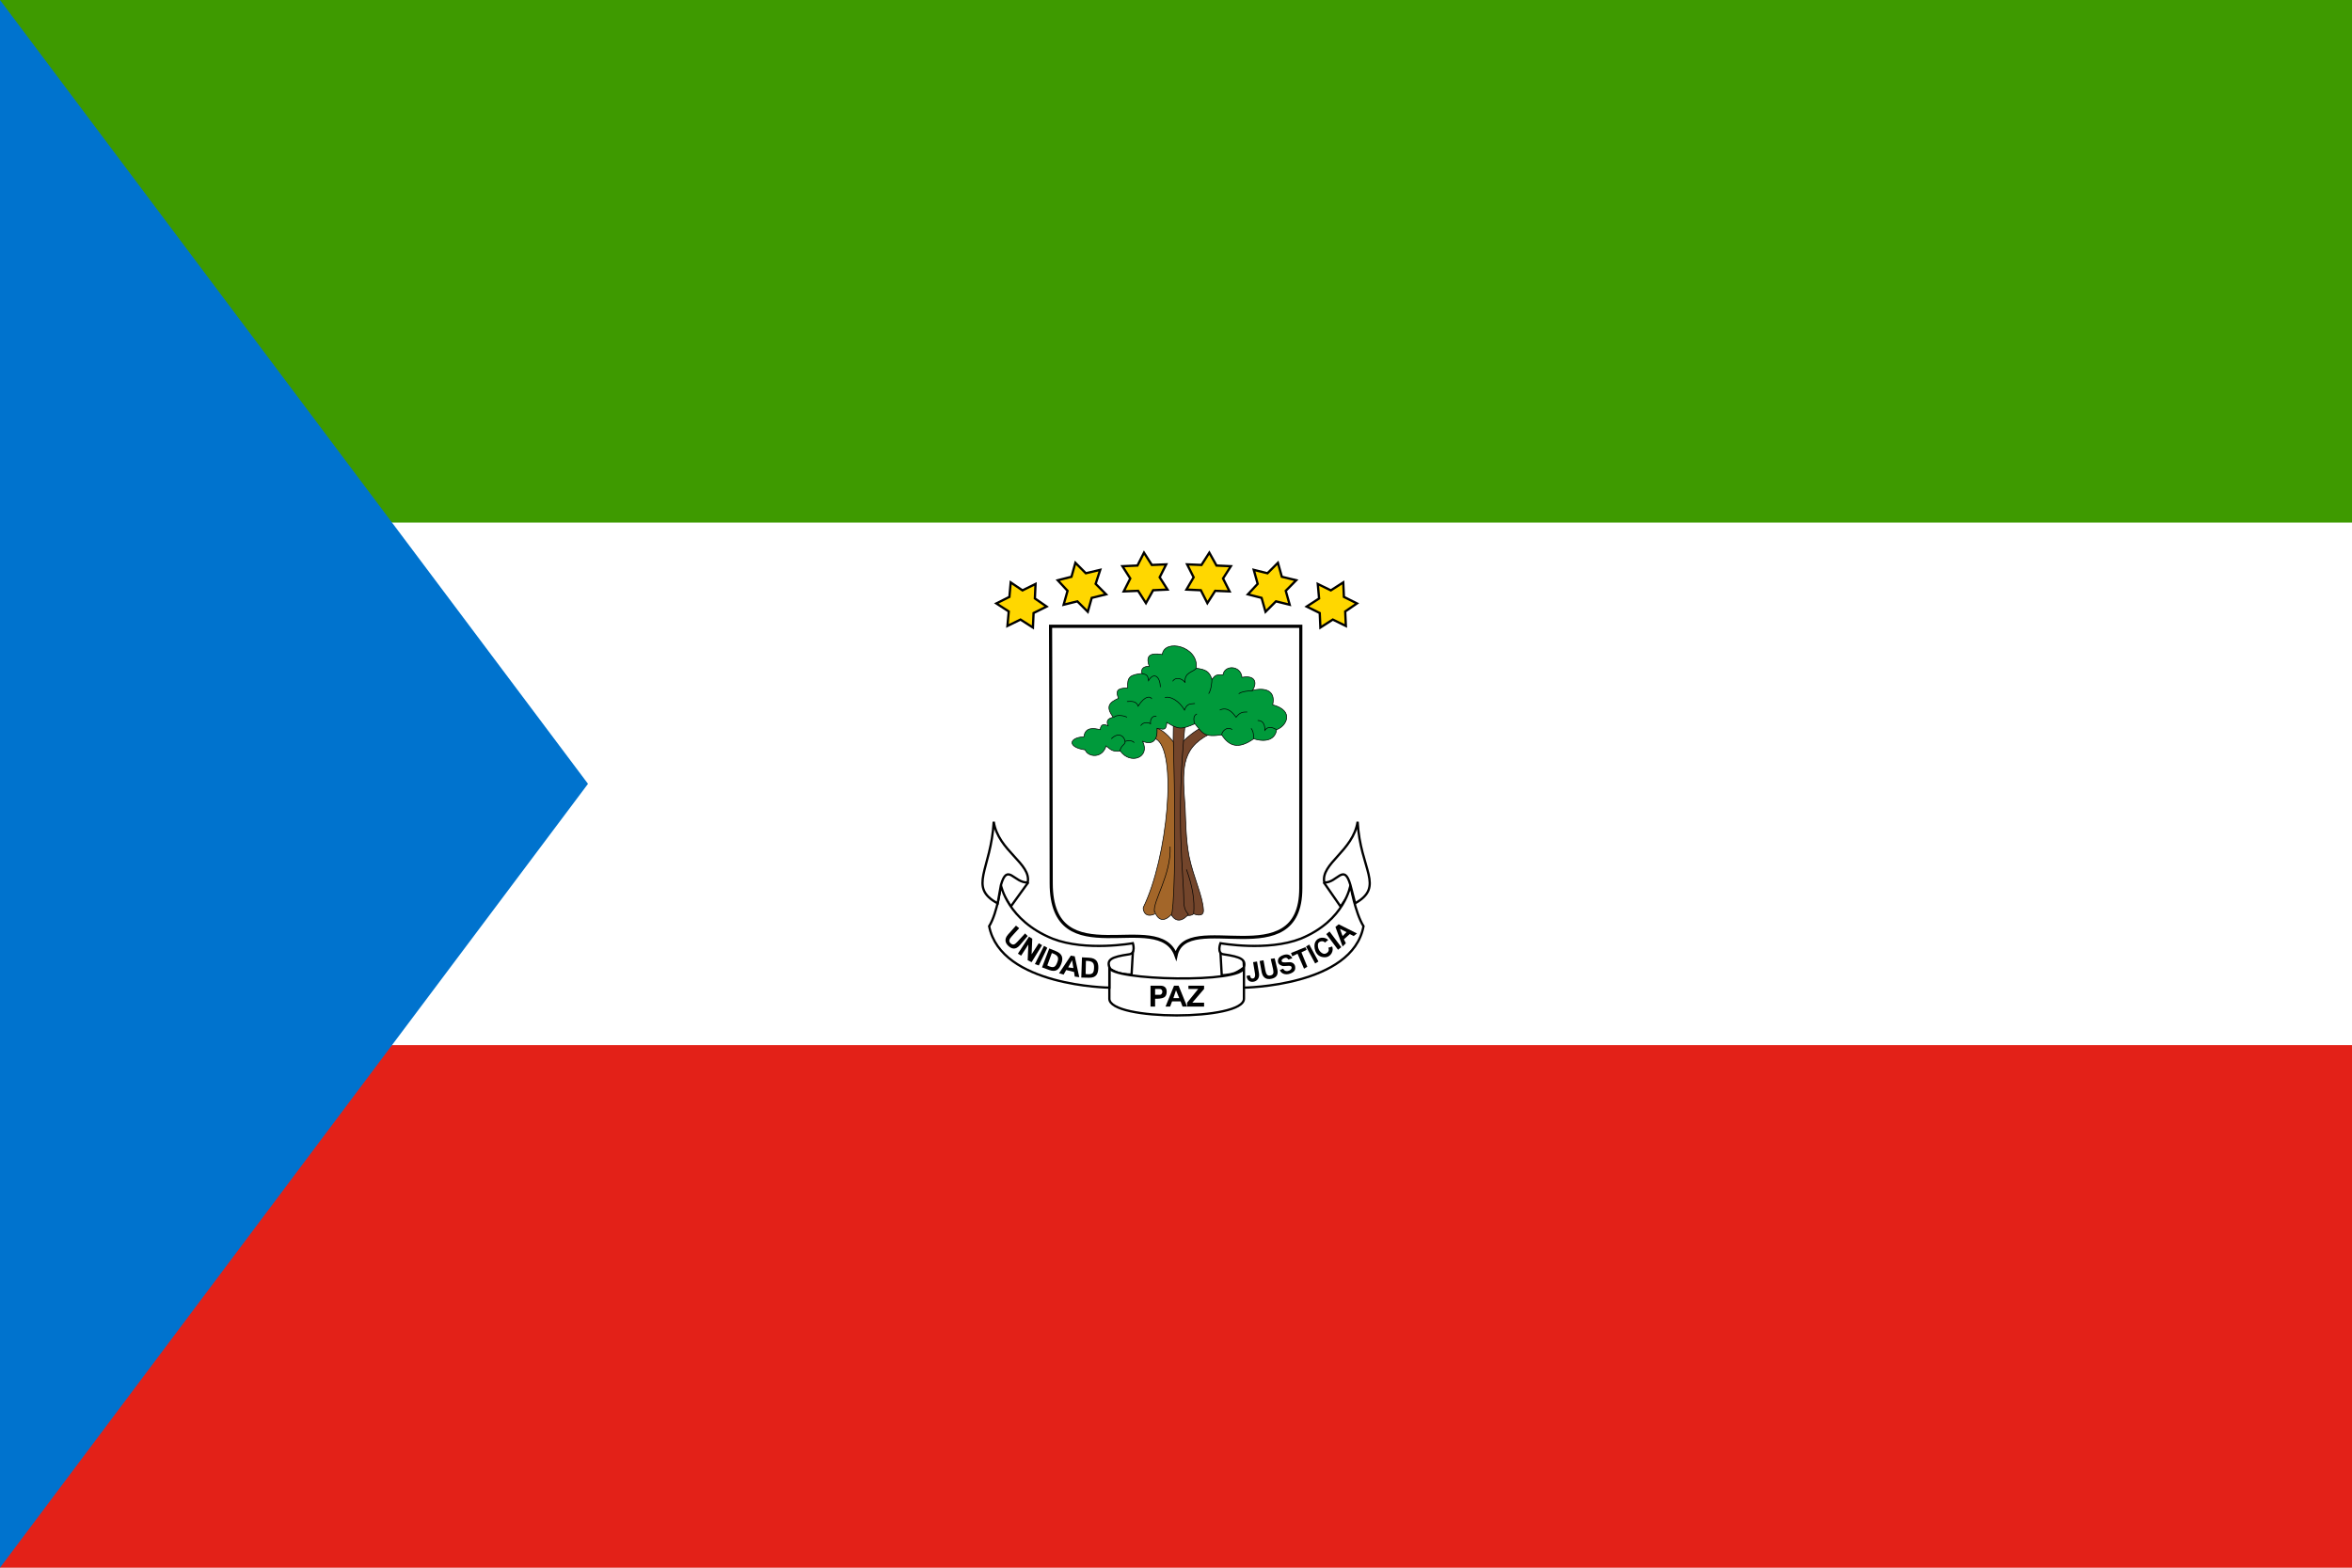
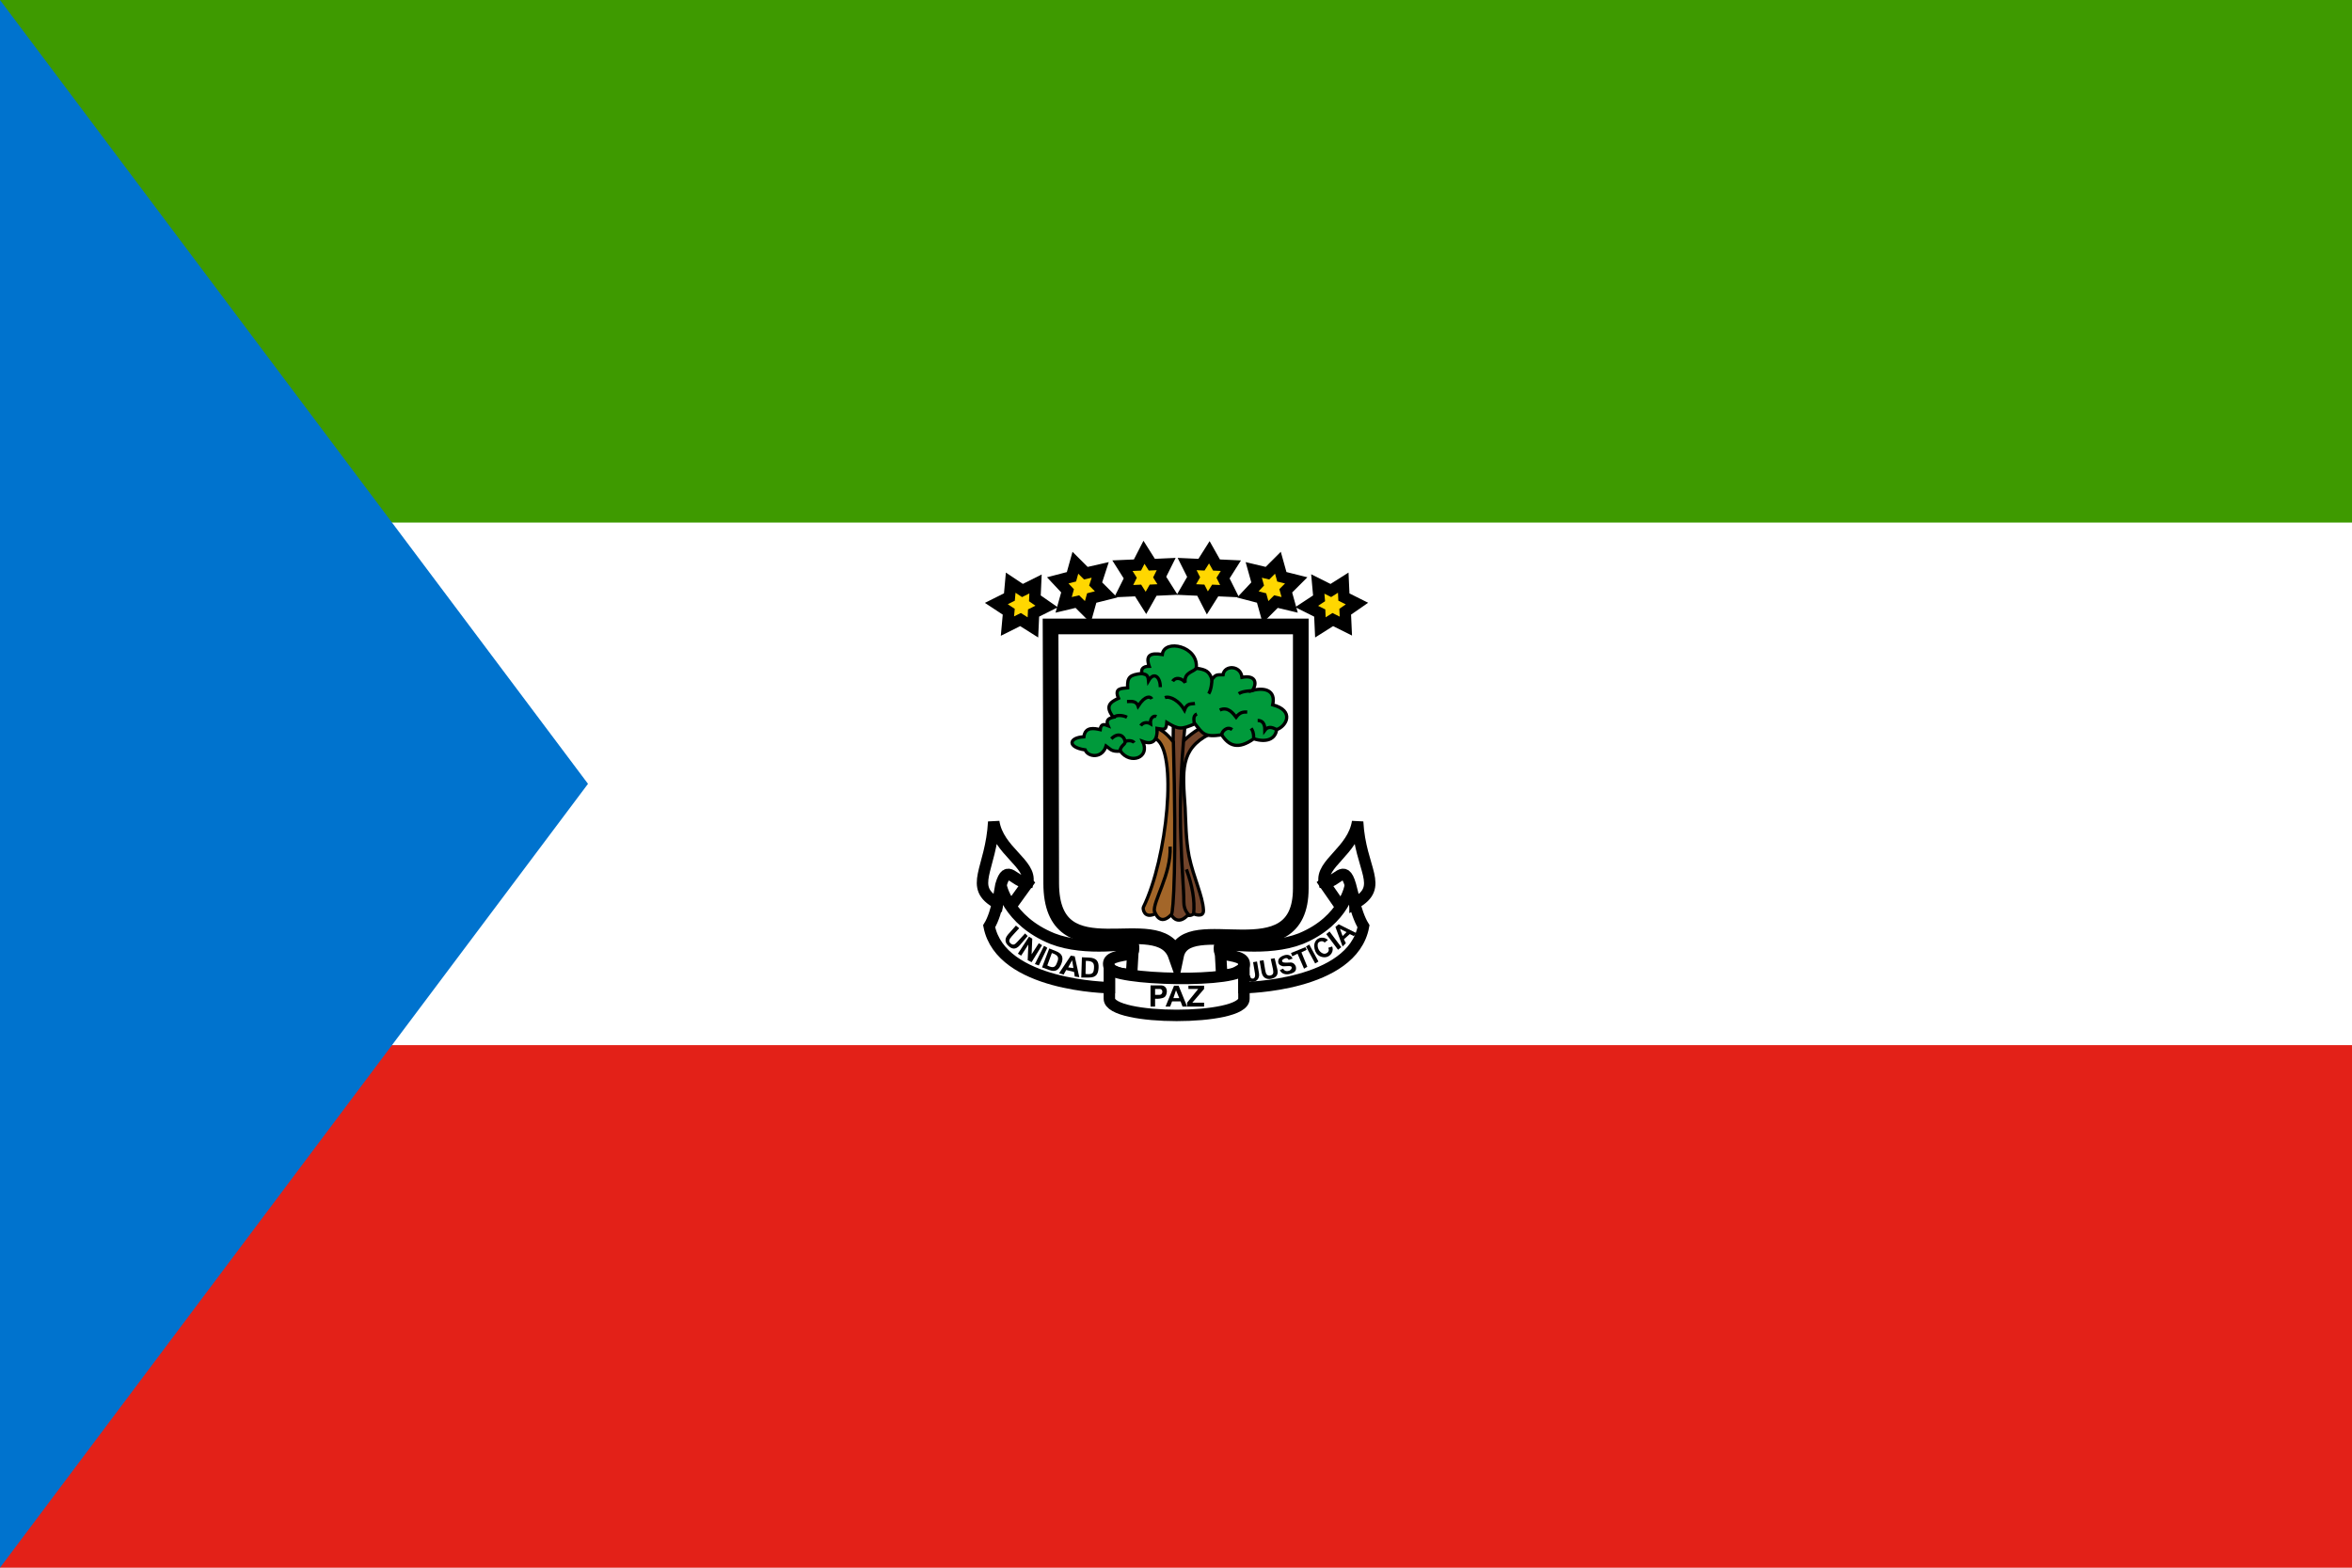
- <svg xmlns="http://www.w3.org/2000/svg" viewBox="0 0 3600 2400">
-   <rect width="3600" height="2400" fill="#e32118" />
-   <rect width="3600" height="1600" fill="#fff" />
-   <rect width="3600" height="800" fill="#3e9a00" />
-   <path d="M0,0V2400L900,1200z" fill="#0073ce" />
-   <g stroke="#000">
-     <g id="shield">
-       <path fill="#fff" stroke-width="4.8" d="M1608,958.8H1991V1360C1991,1495 1815,1391 1800,1463C1774,1389 1609,1496 1609,1352C1609,1212 1608,958.8 1608,958.8z" />
-       <path fill="#73452b" d="M1827,1399C1827,1399 1822,1404 1813,1400C1804,1396 1803,1143 1803,1143C1823,1121 1839,1114 1839,1114C1839,1114 1851,1124 1851,1124C1806,1147 1810,1180 1814,1237C1815,1258 1815,1285 1820,1311C1827,1344 1841,1372 1842,1393C1843,1406 1827,1399 1827,1399z" />
-       <path fill="#73452b" d="M1796,1108H1814C1799,1253 1812,1339 1812,1381C1812,1395 1820,1400 1819,1400C1801,1420 1792,1399 1792,1399z" />
-       <path fill="#a36629" d="M1768,1399C1751,1407 1749,1391 1750,1389C1787,1314 1803,1149 1769,1131C1769,1131 1771,1115 1771,1115C1784,1119 1796,1136 1796,1136C1801,1321 1796,1397 1793,1400C1775,1419 1768,1397 1767,1395" />
-       <path fill="none" d="M1767,1396C1764,1380 1793,1339 1791,1296" />
-       <path fill="none" d="M1816,1331C1825,1356 1829,1378 1827,1399" />
-       <path fill="#009a3b" d="M1855,1040C1861,1033 1861,1033 1872,1033C1874,1018 1899,1018 1901,1037C1921,1033 1925,1045 1917,1057C1936,1052 1953,1057 1948,1079C1982,1088 1969,1112 1954,1117C1952,1132 1938,1137 1919,1131C1895,1148 1881,1142 1870,1125C1843,1129 1841,1123 1829,1108C1808,1117 1804,1117 1786,1106C1785,1120 1780,1116 1771,1115C1772,1133 1765,1141 1749,1135C1761,1160 1730,1171 1715,1150C1701,1151 1700,1147 1693,1142C1687,1162 1665,1159 1661,1148C1633,1144 1636,1129 1659,1128C1661,1112 1675,1115 1684,1117C1685,1107 1691,1109 1696,1111C1693,1104 1695,1100 1704,1098C1691,1081 1699,1075 1712,1069C1705,1053 1717,1054 1726,1053C1725,1036 1730,1033 1748,1031C1746,1025 1749,1020 1759,1020C1753,1003 1761,999.1 1779,1002C1782,977.3 1835,989 1831,1023C1846,1025 1851,1028 1855,1040z" />
-       <g fill="none" stroke="#000">
-         <path d="M1748,1031C1752,1033 1757,1031 1758,1042C1766,1028 1776,1036 1776,1052" />
-         <path d="M1831,1023C1827,1029 1812,1029 1814,1045C1809,1038 1799,1036 1795,1043" />
-         <path d="M1855,1040C1855,1044 1854,1056 1850,1062" />
-         <path d="M1917,1057C1918,1058 1903,1057 1896,1062" />
-         <path d="M1954,1117C1950,1115 1942,1110 1936,1118C1936,1114 1936,1103 1925,1103" />
-         <path d="M1919,1131C1919,1121 1917,1118 1915,1115" />
-         <path d="M1886,1117C1878,1111 1870,1120 1870,1125" />
-         <path d="M1828,1108C1828,1104 1825,1096 1832,1093" />
-         <path d="M1714,1150C1716,1140 1723,1140 1722,1135C1721,1127 1712,1120 1701,1131" />
-         <path d="M1722,1135C1728,1133 1734,1134 1736,1137" />
-         <path d="M1705,1098C1709,1094 1719,1095 1725,1098" />
-         <path d="M1725,1074C1730,1074 1739,1072 1742,1081C1753,1064 1761,1066 1763,1070" />
-         <path d="M1783,1068C1791,1065 1805,1073 1813,1087C1817,1076 1823,1078 1829,1077" />
-         <path d="M1867,1087C1880,1081 1888,1093 1892,1098C1898,1090 1903,1090 1909,1090" />
-         <path d="M1746,1111C1749,1106 1756,1105 1761,1108C1760,1099 1766,1095 1770,1097" />
+ <svg xmlns="http://www.w3.org/2000/svg" version="1.1" id="Layer_1" x="0px" y="0px" viewBox="0 0 720 480" style="enable-background:new 0 0 720 480;" xml:space="preserve">
+   <g>
+     <rect style="fill:#E32118;" width="720" height="480" />
+     <rect style="fill:#FFFFFF;" width="720" height="320" />
+     <rect style="fill:#3E9A00;" width="720" height="160" />
+     <path style="fill:#0073CE;" d="M0,0v480l180-240L0,0z" />
+     <g>
+       <g id="shield">
+         <path style="fill:#FFFFFF;stroke:#000000;stroke-width:4.8;" d="M321.6,191.8h76.6V272c0,27-35.2,6.2-38.2,20.6     c-5.2-14.8-38.2,6.6-38.2-22.2C321.8,242.4,321.6,191.8,321.6,191.8z" />
+         <path style="fill:#73452B;stroke:#000000;" d="M365.4,279.8c0,0-1,1-2.8,0.2c-1.8-0.8-2-51.4-2-51.4c4-4.4,7.2-5.8,7.2-5.8l2.4,2     c-9,4.6-8.2,11.2-7.4,22.6c0.2,4.2,0.2,9.6,1.2,14.8c1.4,6.6,4.2,12.2,4.4,16.4C368.6,281.2,365.4,279.8,365.4,279.8z" />
+         <path style="fill:#73452B;stroke:#000000;" d="M359.2,221.6h3.6c-3,29-0.4,46.2-0.4,54.6c0,2.8,1.6,3.8,1.4,3.8     c-3.6,4-5.4-0.2-5.4-0.2L359.2,221.6z" />
+         <path style="fill:#A36629;stroke:#000000;" d="M353.6,279.8c-3.4,1.6-3.8-1.6-3.6-2c7.4-15,10.6-48,3.8-51.6l0.4-3.2     c2.6,0.8,5,4.2,5,4.2c1,37,0,52.2-0.6,52.8c-3.6,3.8-5-0.6-5.2-1" />
+         <path style="fill:none;stroke:#000000;" d="M353.4,279.2c-0.6-3.2,5.2-11.4,4.8-20" />
+         <path style="fill:none;stroke:#000000;" d="M363.2,266.2c1.8,5,2.6,9.4,2.2,13.6" />
+         <path style="fill:#009A3B;stroke:#000000;" d="M371,208c1.2-1.4,1.2-1.4,3.4-1.4c0.4-3,5.4-3,5.8,0.8c4-0.8,4.8,1.6,3.2,4     c3.8-1,7.2,0,6.2,4.4c6.8,1.8,4.2,6.6,1.2,7.6c-0.4,3-3.2,4-7,2.8c-4.8,3.4-7.6,2.2-9.8-1.2c-5.4,0.8-5.8-0.4-8.2-3.4     c-4.2,1.8-5,1.8-8.6-0.4c-0.2,2.8-1.2,2-3,1.8c0.2,3.6-1.2,5.2-4.4,4c2.4,5-3.8,7.2-6.8,3c-2.8,0.2-3-0.6-4.4-1.6     c-1.2,4-5.6,3.4-6.4,1.2c-5.6-0.8-5-3.8-0.4-4c0.4-3.2,3.2-2.6,5-2.2c0.2-2,1.4-1.6,2.4-1.2c-0.6-1.4-0.2-2.2,1.6-2.6     c-2.6-3.4-1-4.6,1.6-5.8c-1.4-3.2,1-3,2.8-3.2c-0.2-3.4,0.8-4,4.4-4.4c-0.4-1.2,0.2-2.2,2.2-2.2c-1.2-3.4,0.4-4.2,4-3.6     c0.6-4.9,11.2-2.6,10.4,4.2C369.2,205,370.2,205.6,371,208z" />
+         <g>
+           <path style="fill:none;stroke:#000000;" d="M349.6,206.2c0.8,0.4,1.8,0,2,2.2c1.6-2.8,3.6-1.2,3.6,2" />
+           <path style="fill:none;stroke:#000000;" d="M366.2,204.6c-0.8,1.2-3.8,1.2-3.4,4.4c-1-1.4-3-1.8-3.8-0.4" />
+           <path style="fill:none;stroke:#000000;" d="M371,208c0,0.8-0.2,3.2-1,4.4" />
+           <path style="fill:none;stroke:#000000;" d="M383.4,211.4c0.2,0.2-2.8,0-4.2,1" />
+           <path style="fill:none;stroke:#000000;" d="M390.8,223.4c-0.8-0.4-2.4-1.4-3.6,0.2c0-0.8,0-3-2.2-3" />
+           <path style="fill:none;stroke:#000000;" d="M383.8,226.2c0-2-0.4-2.6-0.8-3.2" />
+           <path style="fill:none;stroke:#000000;" d="M377.2,223.4c-1.6-1.2-3.2,0.6-3.2,1.6" />
+           <path style="fill:none;stroke:#000000;" d="M365.6,221.6c0-0.8-0.6-2.4,0.8-3" />
+           <path style="fill:none;stroke:#000000;" d="M342.8,230c0.4-2,1.8-2,1.6-3c-0.2-1.6-2-3-4.2-0.8" />
+           <path style="fill:none;stroke:#000000;" d="M344.4,227c1.2-0.4,2.4-0.2,2.8,0.4" />
+           <path style="fill:none;stroke:#000000;" d="M341,219.6c0.8-0.8,2.8-0.6,4,0" />
+           <path style="fill:none;stroke:#000000;" d="M345,214.8c1,0,2.8-0.4,3.4,1.4c2.2-3.4,3.8-3,4.2-2.2" />
+           <path style="fill:none;stroke:#000000;" d="M356.6,213.6c1.6-0.6,4.4,1,6,3.8c0.8-2.2,2-1.8,3.2-2" />
+           <path style="fill:none;stroke:#000000;" d="M373.4,217.4c2.6-1.2,4.2,1.2,5,2.2c1.2-1.6,2.2-1.6,3.4-1.6" />
+           <path style="fill:none;stroke:#000000;" d="M349.2,222.2c0.6-1,2-1.2,3-0.6c-0.2-1.8,1-2.6,1.8-2.2" />
+         </g>
      </g>
-     </g>
-     <g id="stars" fill="#ffd700" stroke-width="3.5">
-       <path d="M1787,902.6 1765,903.6 1754,923.3 1742,904.5 1720,905.4 1730,885.6 1718,866.8 1741,865.8 1751,846.1 1763,864.9 1785,864 1775,883.8z" />
-       <path d="M1693,909.9 1671,915.3 1665,936.6 1649,920.6 1628,925.8 1634,904.5 1619,888.3 1640,883 1646,861.6 1662,877.6 1684,872.4 1677,893.8z" />
-       <path d="M1602,928.6 1582,938.5 1581,960.7 1562,948.5 1542,958.3 1544,936.1 1525,923.8 1545,913.8 1547,891.6 1565,903.8 1585,894 1584,916.2z" />
-       <path d="M1816,902.6 1838,903.6 1848,923.3 1860,904.5 1882,905.4 1872,885.6 1884,866.8 1862,865.8 1851,846.1 1839,864.9 1817,864 1827,883.8z" />
-       <path d="M1910,909.9 1931,915.3 1937,936.6 1953,920.6 1974,925.8 1968,904.5 1984,888.3 1962,883 1956,861.6 1940,877.6 1919,872.4 1925,893.8z" />
-       <path d="M2000,928.6 2020,938.5 2021,960.7 2040,948.5 2060,958.3 2059,936.1 2077,923.8 2057,913.8 2056,891.6 2037,903.8 2017,894 2019,916.2z" />
-     </g>
-     <g id="motto">
-       <g fill="#fff" stroke-width="3.5">
-         <path d="M2027,1352 2052,1388 2075,1354 2059,1325z" />
-         <path d="M1868,1457 1870,1493C1870,1493 1880,1493 1889,1490C1897,1487 1904,1481 1904,1481L1903,1462z" />
-         <path d="M1734,1457 1732,1492C1732,1492 1723,1492 1714,1490C1706,1488 1699,1483 1699,1483L1689,1459z" />
-         <path d="M1573,1352 1547,1388 1519,1342 1540,1320z" />
-         <path d="M1698,1529C1698,1563 1904,1563 1904,1529V1481C1904,1506 1698,1501 1698,1481z" />
-         <path d="M1514,1418C1532,1510 1698,1512 1698,1512C1698,1512 1698,1481 1698,1481C1694,1469 1701,1465 1728,1461C1739,1460 1734,1444 1734,1444C1734,1444 1662,1457 1611,1437C1542,1409 1532,1355 1532,1355C1532,1355 1527,1397 1514,1418z" />
-         <path d="M2087,1418C2070,1510 1904,1512 1904,1512C1904,1512 1904,1481 1904,1481C1907,1469 1900,1465 1873,1461C1862,1460 1868,1444 1868,1444C1868,1444 1940,1457 1991,1437C2059,1409 2067,1355 2067,1355C2067,1355 2074,1397 2087,1418z" />
-         <path d="M1527,1383C1481,1358 1517,1332 1521,1258C1528,1303 1579,1322 1573,1351C1552,1352 1542,1320 1532,1355C1532,1355 1527,1383 1527,1383z" />
-         <path d="M2074,1383C2120,1357 2082,1332 2078,1258C2071,1303 2021,1322 2027,1351C2047,1352 2057,1320 2067,1355C2067,1355 2074,1382 2074,1382z" />
+       <g id="stars">
+         <path style="fill:#FFD700;stroke:#000000;stroke-width:3.5;" d="M357.4,180.5l-4.4,0.2l-2.2,3.9l-2.4-3.8l-4.4,0.2l2-4l-2.4-3.8     l4.6-0.2l2-3.9l2.4,3.8l4.4-0.2l-2,4L357.4,180.5z" />
+         <path style="fill:#FFD700;stroke:#000000;stroke-width:3.5;" d="M338.6,182l-4.4,1.1l-1.2,4.3l-3.2-3.2l-4.2,1l1.2-4.3l-3-3.2     l4.2-1.1l1.2-4.3l3.2,3.2l4.4-1l-1.4,4.3L338.6,182z" />
+         <path style="fill:#FFD700;stroke:#000000;stroke-width:3.5;" d="M320.4,185.7l-4,2l-0.2,4.4l-3.8-2.4l-4,2l0.4-4.4l-3.8-2.5l4-2     l0.4-4.4l3.6,2.4l4-2l-0.2,4.4L320.4,185.7z" />
+         <path style="fill:#FFD700;stroke:#000000;stroke-width:3.5;" d="M363.2,180.5l4.4,0.2l2,3.9l2.4-3.8l4.4,0.2l-2-4l2.4-3.8     l-4.4-0.2l-2.2-3.9l-2.4,3.8l-4.4-0.2l2,4L363.2,180.5z" />
+         <path style="fill:#FFD700;stroke:#000000;stroke-width:3.5;" d="M382,182l4.2,1.1l1.2,4.3l3.2-3.2l4.2,1l-1.2-4.3l3.2-3.2     l-4.4-1.1l-1.2-4.3l-3.2,3.2l-4.2-1l1.2,4.3L382,182z" />
+         <path style="fill:#FFD700;stroke:#000000;stroke-width:3.5;" d="M400,185.7l4,2l0.2,4.4l3.8-2.4l4,2l-0.2-4.4l3.6-2.5l-4-2     l-0.2-4.4l-3.8,2.4l-4-2l0.4,4.4L400,185.7z" />
      </g>
-       <g fill="#000" stroke="none">
-         <path d="m1555,1417,5,4-11,12c-4.403,4.803-5.467,7.981-2.409,10.905,3.796,3.63,6.465,2.368,10.409-1.905l12-13,4,4-11.989,13.989c-6.508,7.594-12.55,5.856-17.618,1.123-4.416-4.124-6.947-10.102-0.454-17.454l12.1-13.6z" />
-         <path d="m1575,1434,5,3-1,24,11-17,5,3-16,26-6-3,1-24-11,17-5-3z" />
-         <path d="m1584,1476,14-28,5,3-13,27z" />
-         <path d="m1606,1452-11.04,28.98,11.04,4.02c10.29,3.75,15.12-0.78,18.39-9.48,3.3-8.85,1.86-15.36-8.43-19.5l-9.96-4.02zm3.96,7.02c10.35,3.6,10.98,7.53,8.16,14.64-2.73,6.75-5.28,9.39-15.12,4.32l6.96-18.96z" />
-         <path d="m1639,1463-18,27,6.96,2.04,4.02-7.02,12,3,1.02,7.02,6.96,0.96-6.96-31.98-6-1.02zm1.98,7.02,1.98,12-7.98-1.02,6-10.98z" />
-         <path d="m1656.1,1465.6-1.084,30.99,11.772,0.231c10.941,0.207,14.051-5.62,14.318-14.91,0.271-9.451-3.208-15.154-14.298-15.716l-10.708-0.596zm6.003,5.377c10.964,0.044,12.838,3.543,12.453,11.195-0.366,7.273-1.955,10.588-12.884,8.969l0.43-20.164z" />
-         <path d="m1761,1509v31.98h7.02v-12s6,0.36,10.98-0.96c3.93-1.02,6.66-3.54,6.75-9.75,0.09-6.09-3.45-9.27-9.57-9.27h-15.2zm7.02,4.98,7.05,0.09c5.88,0,4.77,8.91,0.18,8.91h-7.23v-9z" />
-         <path d="m1797,1509-13.02,31.98h7.02l3-7.98h13.02l3,7.98h6.96l-13-32h-7zm3,7.02,4.98,12h-9l4.02-12z" />
-         <path d="m1817,1535,17-21-15,0,0-5,24,0,0,5-18,21,18,0,0,6-26,0z" />
-         <path d="m1918,1473,6-1,3,18c1.067,6.401-1.858,10.764-6.414,12.445-5.189,1.914-11.806,0.164-12.586-8.445l5-1c1.165,5.152,3.238,5.598,5.637,4.791,1.904-0.641,2.889-3.641,2.363-6.791z" />
-         <path d="m1928,1471.2,5.921-1.123,2.739,14.979c1.172,6.41,3.183,9.135,7.351,8.408,5.173-0.903,5.741-3.8,4.64-9.511l-3.681-15.98,6.057-0.914,4.019,16.623c2.35,9.722-2.728,13.578-9.546,14.851-5.939,1.109-12.253-0.399-14.322-9.987z" />
-         <path d="m1959,1485,5-2c2.453,4.405,6.28,4.178,9.255,2.863,4.133-1.827,4.606-5.44,2.562-6.663-2.915-1.744-9.869,0.733-13.615-0.634-4.482-1.635-6.406-4.156-6.177-8.032,0.276-4.666,4.381-7.231,8.846-8.616,4.996-1.55,9.926-1.002,13.129,5.081l-6,2c-1.953-3.287-4.466-3.131-6.696-2.078-1.867,0.882-4.784,2.538-3.222,5.206,1.277,2.18,8.626,0.764,12.498,0.923,4.003,0.164,7.239,2.836,7.78,6.687,0.755,5.368-1.234,8.276-7.441,10.697-7.666,2.99-14.582-0.36-15.919-5.435z" />
-         <path d="m1986,1460-8,4-2-5,22-9,2,4-8,4,9,22-5,3z" />
-         <path d="m1999,1449,5-3,14,26-5,3z" />
-         <path d="m2033,1451,6-2c2.821,5.932-1.415,16.715-11.775,16.493-15.164-0.325-16.805-17.027-14.421-22.536,4.005-9.252,15.224-9.075,20.196-3.957l-5,4c-3.17-4.067-10.212-1.504-10.688,2.237-0.776,6.105,1.912,11.788,7.371,14.483,4.629,2.285,11.761-3.46,8.316-8.72z" />
-         <path d="m2030,1430,5-4,18,24-5,4z" />
-         <path d="m2049,1415-4.98,4.02,10.98,30,4.98-4.98-3-6,9-8.04,6,3,5.04-3.96-28.02-14.04zm1.98,7.02,10.02,4.98-6,6-4.02-10.98z" />
+       <g id="motto">
+         <g>
+           <path style="fill:#FFFFFF;stroke:#000000;stroke-width:3.5;" d="M405.4,270.4l5,7.2l4.6-6.8l-3.2-5.8L405.4,270.4z" />
+           <path style="fill:#FFFFFF;stroke:#000000;stroke-width:3.5;" d="M373.6,291.4l0.4,7.2c0,0,2,0,3.8-0.6c1.6-0.6,3-1.8,3-1.8      l-0.2-3.8L373.6,291.4z" />
+           <path style="fill:#FFFFFF;stroke:#000000;stroke-width:3.5;" d="M346.8,291.4l-0.4,7c0,0-1.8,0-3.6-0.4c-1.6-0.4-3-1.4-3-1.4      l-2-4.8L346.8,291.4z" />
+           <path style="fill:#FFFFFF;stroke:#000000;stroke-width:3.5;" d="M314.6,270.4l-5.2,7.2l-5.6-9.2l4.2-4.4L314.6,270.4z" />
+           <path style="fill:#FFFFFF;stroke:#000000;stroke-width:3.5;" d="M339.6,305.8c0,6.8,41.2,6.8,41.2,0v-9.6c0,5-41.2,4-41.2,0      V305.8z" />
+           <path style="fill:#FFFFFF;stroke:#000000;stroke-width:3.5;" d="M302.8,283.6c3.6,18.4,36.8,18.8,36.8,18.8v-6.2      c-0.8-2.4,0.6-3.2,6-4c2.2-0.2,1.2-3.4,1.2-3.4s-14.4,2.6-24.6-1.4c-13.8-5.6-15.8-16.4-15.8-16.4S305.4,279.4,302.8,283.6z" />
+           <path style="fill:#FFFFFF;stroke:#000000;stroke-width:3.5;" d="M417.4,283.6c-3.4,18.4-36.6,18.8-36.6,18.8v-6.2      c0.6-2.4-0.8-3.2-6.2-4c-2.2-0.2-1-3.4-1-3.4s14.4,2.6,24.6-1.4c13.6-5.6,15.2-16.4,15.2-16.4S414.8,279.4,417.4,283.6z" />
+           <path style="fill:#FFFFFF;stroke:#000000;stroke-width:3.5;" d="M305.4,276.6c-9.2-5-2-10.2-1.2-25c1.4,9,11.6,12.8,10.4,18.6      c-4.2,0.2-6.2-6.2-8.2,0.8L305.4,276.6z" />
+           <path style="fill:#FFFFFF;stroke:#000000;stroke-width:3.5;" d="M414.8,276.6c9.2-5.2,1.6-10.2,0.8-25      c-1.4,9-11.4,12.8-10.2,18.6c4,0.2,6-6.2,8,0.8l1.4,5.4V276.6z" />
+         </g>
+         <g>
+           <path d="M311,283.4l1,0.8l-2.2,2.4c-0.9,1-1.1,1.6-0.5,2.2c0.8,0.7,1.3,0.5,2.1-0.4l2.4-2.6l0.8,0.8l-2.4,2.8      c-1.3,1.5-2.5,1.2-3.5,0.2c-0.9-0.8-1.4-2-0.1-3.5L311,283.4L311,283.4z" />
+           <path d="M315,286.8l1,0.6l-0.2,4.8l2.2-3.4l1,0.6l-3.2,5.2l-1.2-0.6l0.2-4.8l-2.2,3.4l-1-0.6L315,286.8z" />
+           <path d="M316.8,295.2l2.8-5.6l1,0.6l-2.6,5.4L316.8,295.2z" />
+           <path d="M321.2,290.4l-2.2,5.8l2.2,0.8c2.1,0.8,3-0.2,3.7-1.9c0.7-1.8,0.4-3.1-1.7-3.9L321.2,290.4z M322,291.8      c2.1,0.7,2.2,1.5,1.6,2.9c-0.5,1.4-1.1,1.9-3,0.9L322,291.8z" />
+           <path d="M327.8,292.6l-3.6,5.4l1.4,0.4l0.8-1.4l2.4,0.6l0.2,1.4l1.4,0.2l-1.4-6.4L327.8,292.6z M328.2,294l0.4,2.4l-1.6-0.2      L328.2,294z" />
+           <path d="M331.2,293.1l-0.2,6.2l2.4,0c2.2,0,2.8-1.1,2.9-3c0.1-1.9-0.6-3-2.9-3.1L331.2,293.1L331.2,293.1z M332.4,294.2      c2.2,0,2.6,0.7,2.5,2.2c-0.1,1.5-0.4,2.1-2.6,1.8L332.4,294.2L332.4,294.2z" />
+           <path d="M352.2,301.8v6.4h1.4v-2.4c0,0,1.2,0.1,2.2-0.2c0.8-0.2,1.3-0.7,1.4-2c0-1.2-0.7-1.9-1.9-1.9H352.2L352.2,301.8z       M353.6,302.8l1.4,0c1.2,0,1,1.8,0,1.8h-1.4L353.6,302.8L353.6,302.8z" />
+           <path d="M359.4,301.8l-2.6,6.4h1.4l0.6-1.6h2.6l0.6,1.6h1.4l-2.6-6.4L359.4,301.8L359.4,301.8z M360,303.2l1,2.4h-1.8L360,303.2      z" />
+           <path d="M363.4,307l3.4-4.2h-3v-1h4.8v1L365,307h3.6v1.2h-5.2V307z" />
+           <path d="M383.6,294.6l1.2-0.2l0.6,3.6c0.2,1.3-0.4,2.2-1.3,2.5c-1,0.4-2.4,0-2.5-1.7l1-0.2c0.2,1,0.6,1.1,1.1,1      c0.4-0.1,0.6-0.7,0.5-1.4L383.6,294.6z" />
+           <path d="M385.6,294.2l1.2-0.2l0.5,3c0.2,1.3,0.6,1.8,1.5,1.7c1-0.2,1.1-0.8,0.9-1.9l-0.7-3.2l1.2-0.2l0.8,3.3      c0.5,1.9-0.5,2.7-1.9,3c-1.2,0.2-2.5-0.1-2.9-2L385.6,294.2z" />
+           <path d="M391.8,297l1-0.4c0.5,0.9,1.3,0.8,1.9,0.6c0.8-0.4,0.9-1.1,0.5-1.3c-0.6-0.3-2,0.1-2.7-0.1c-0.9-0.3-1.3-0.8-1.2-1.6      c0.1-0.9,0.9-1.4,1.8-1.7c1-0.3,2-0.2,2.6,1l-1.2,0.4c-0.4-0.7-0.9-0.6-1.3-0.4c-0.4,0.2-1,0.5-0.6,1c0.3,0.4,1.7,0.2,2.5,0.2      c0.8,0,1.4,0.6,1.6,1.3c0.2,1.1-0.2,1.7-1.5,2.1C393.5,298.7,392.1,298,391.8,297L391.8,297z" />
+           <path d="M397.2,292l-1.6,0.8l-0.4-1l4.4-1.8l0.4,0.8l-1.6,0.8l1.8,4.4l-1,0.6L397.2,292z" />
+           <path d="M399.8,289.8l1-0.6l2.8,5.2l-1,0.6L399.8,289.8z" />
+           <path d="M406.6,290.2l1.2-0.4c0.6,1.2-0.3,3.3-2.4,3.3c-3-0.1-3.4-3.4-2.9-4.5c0.8-1.9,3-1.8,4-0.8l-1,0.8      c-0.6-0.8-2-0.3-2.1,0.4c-0.2,1.2,0.4,2.4,1.5,2.9C405.9,292.4,407.3,291.3,406.6,290.2L406.6,290.2z" />
+           <path d="M406,286l1-0.8l3.6,4.8l-1,0.8L406,286z" />
+           <path d="M409.8,283l-1,0.8l2.2,6l1-1l-0.6-1.2l1.8-1.6l1.2,0.6l1-0.8L409.8,283z M410.2,284.4l2,1l-1.2,1.2L410.2,284.4z" />
+         </g>
      </g>
    </g>
  </g>
</svg>
